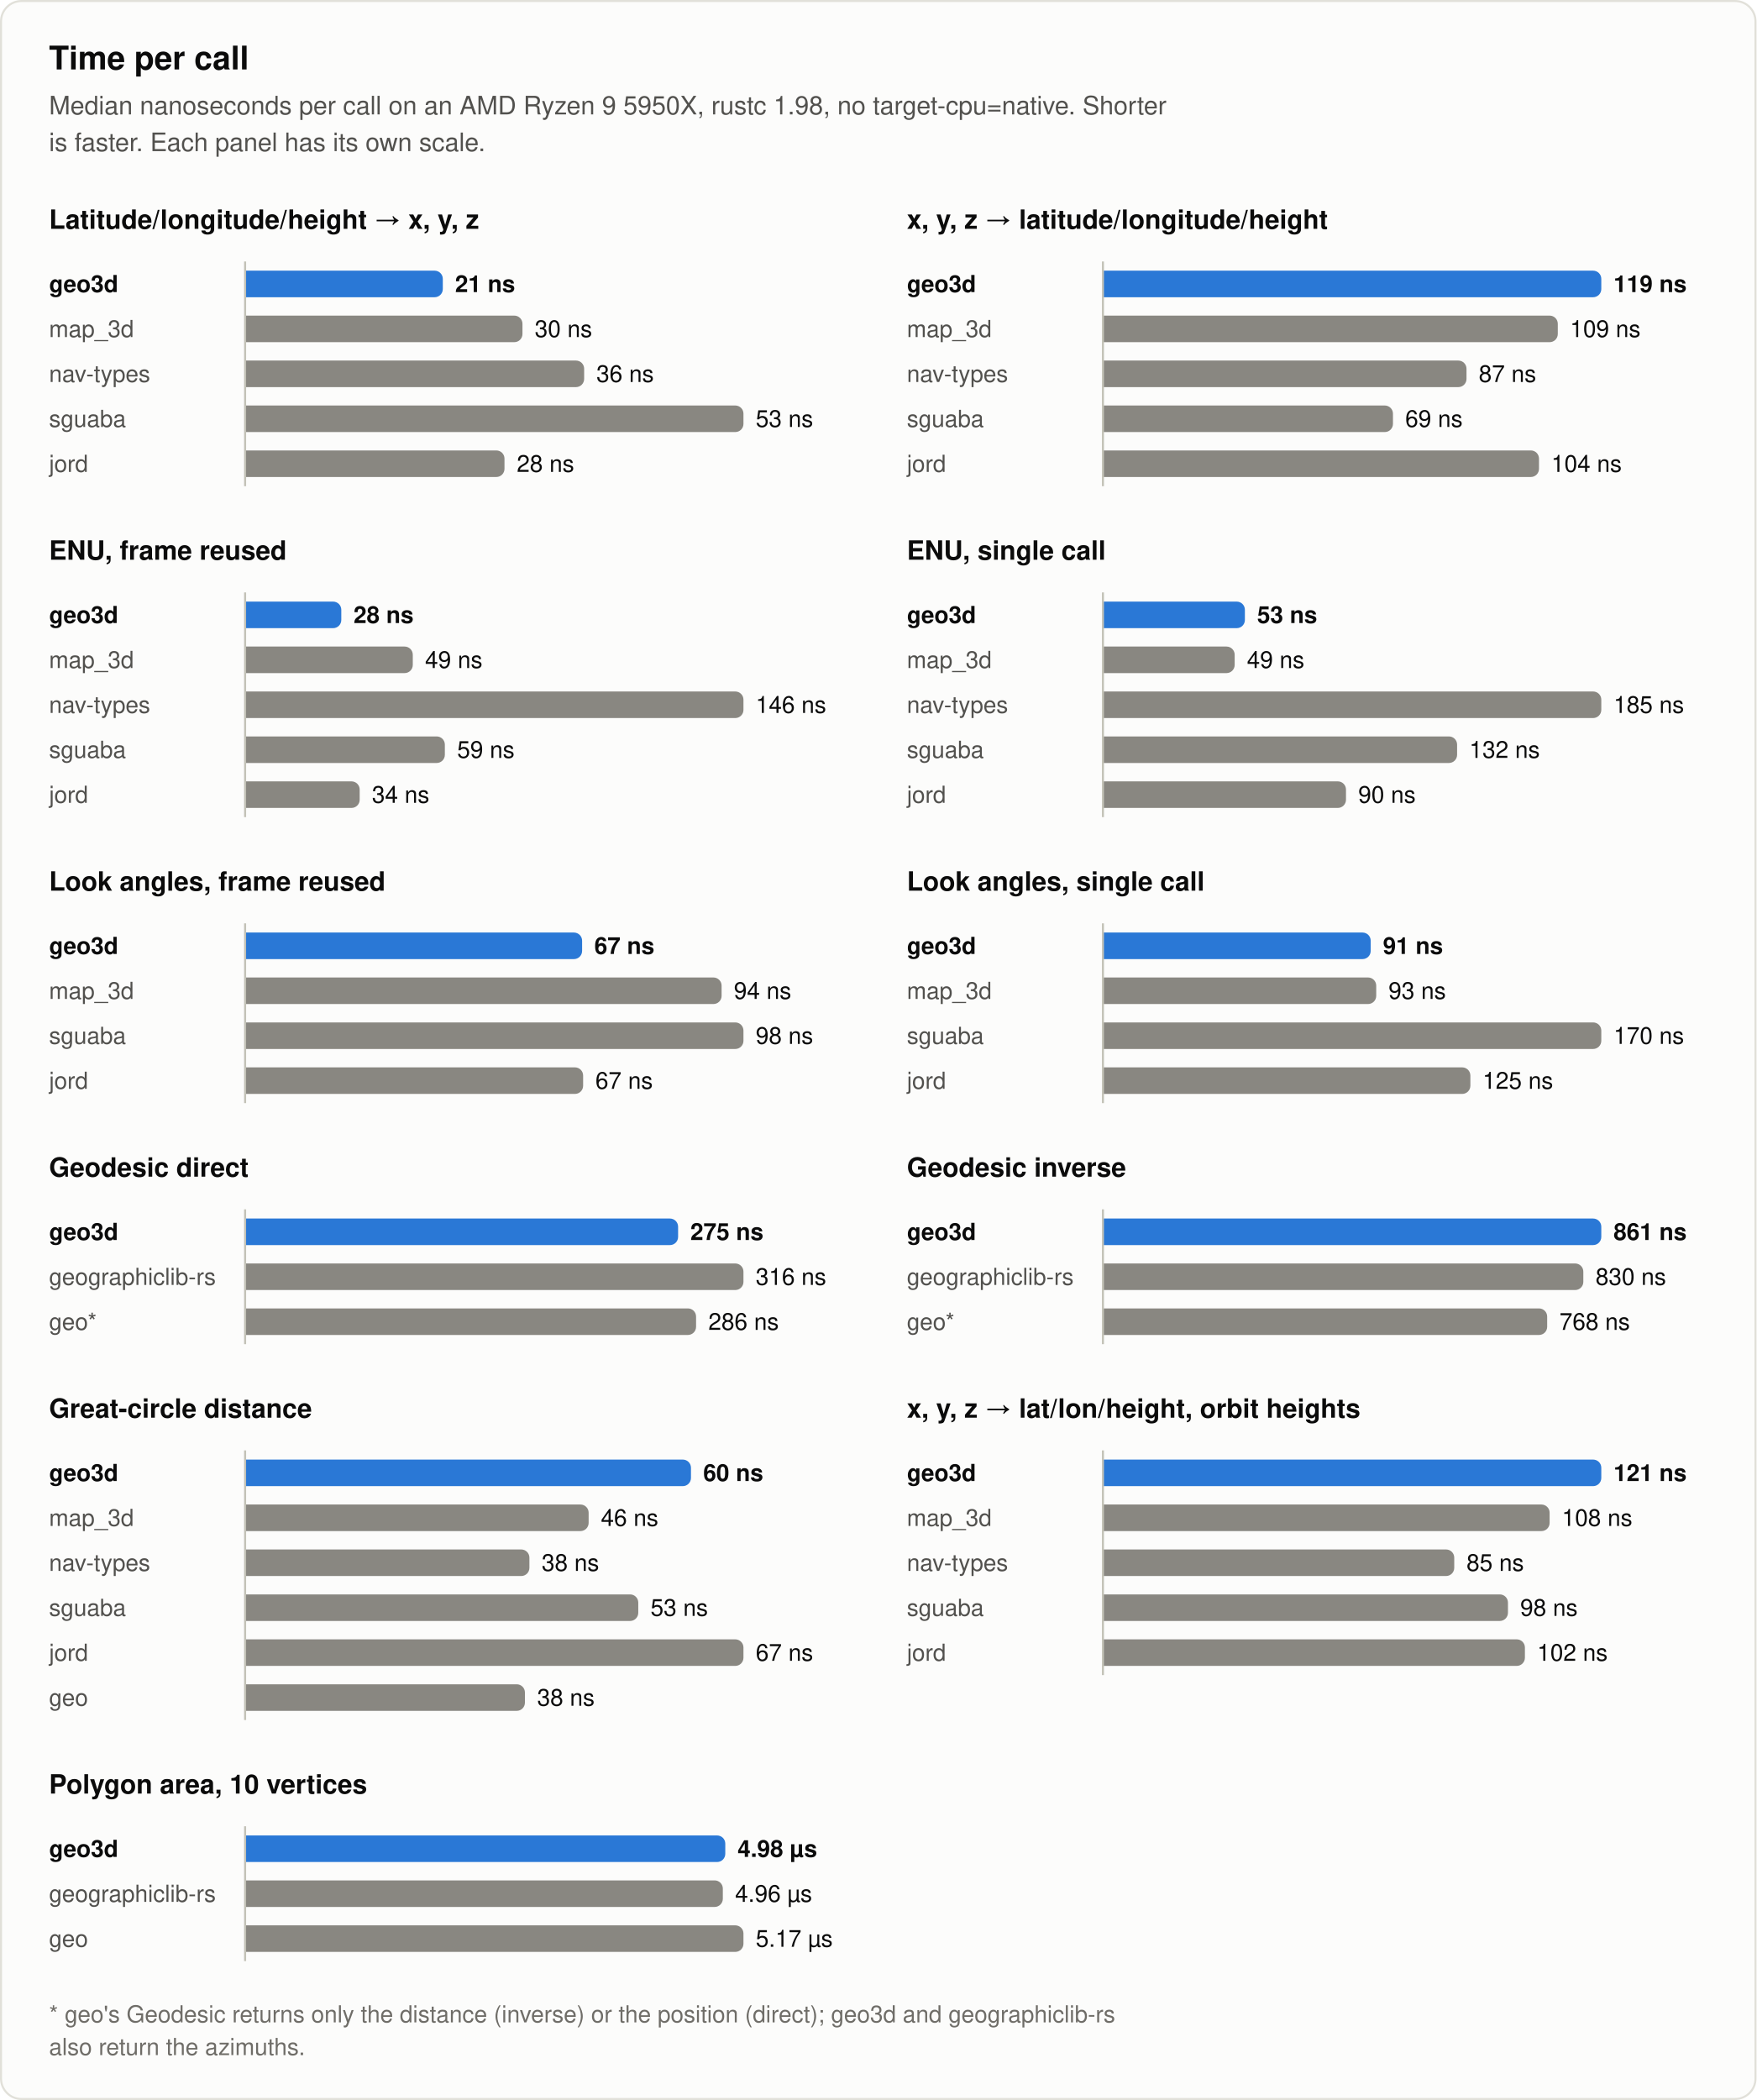
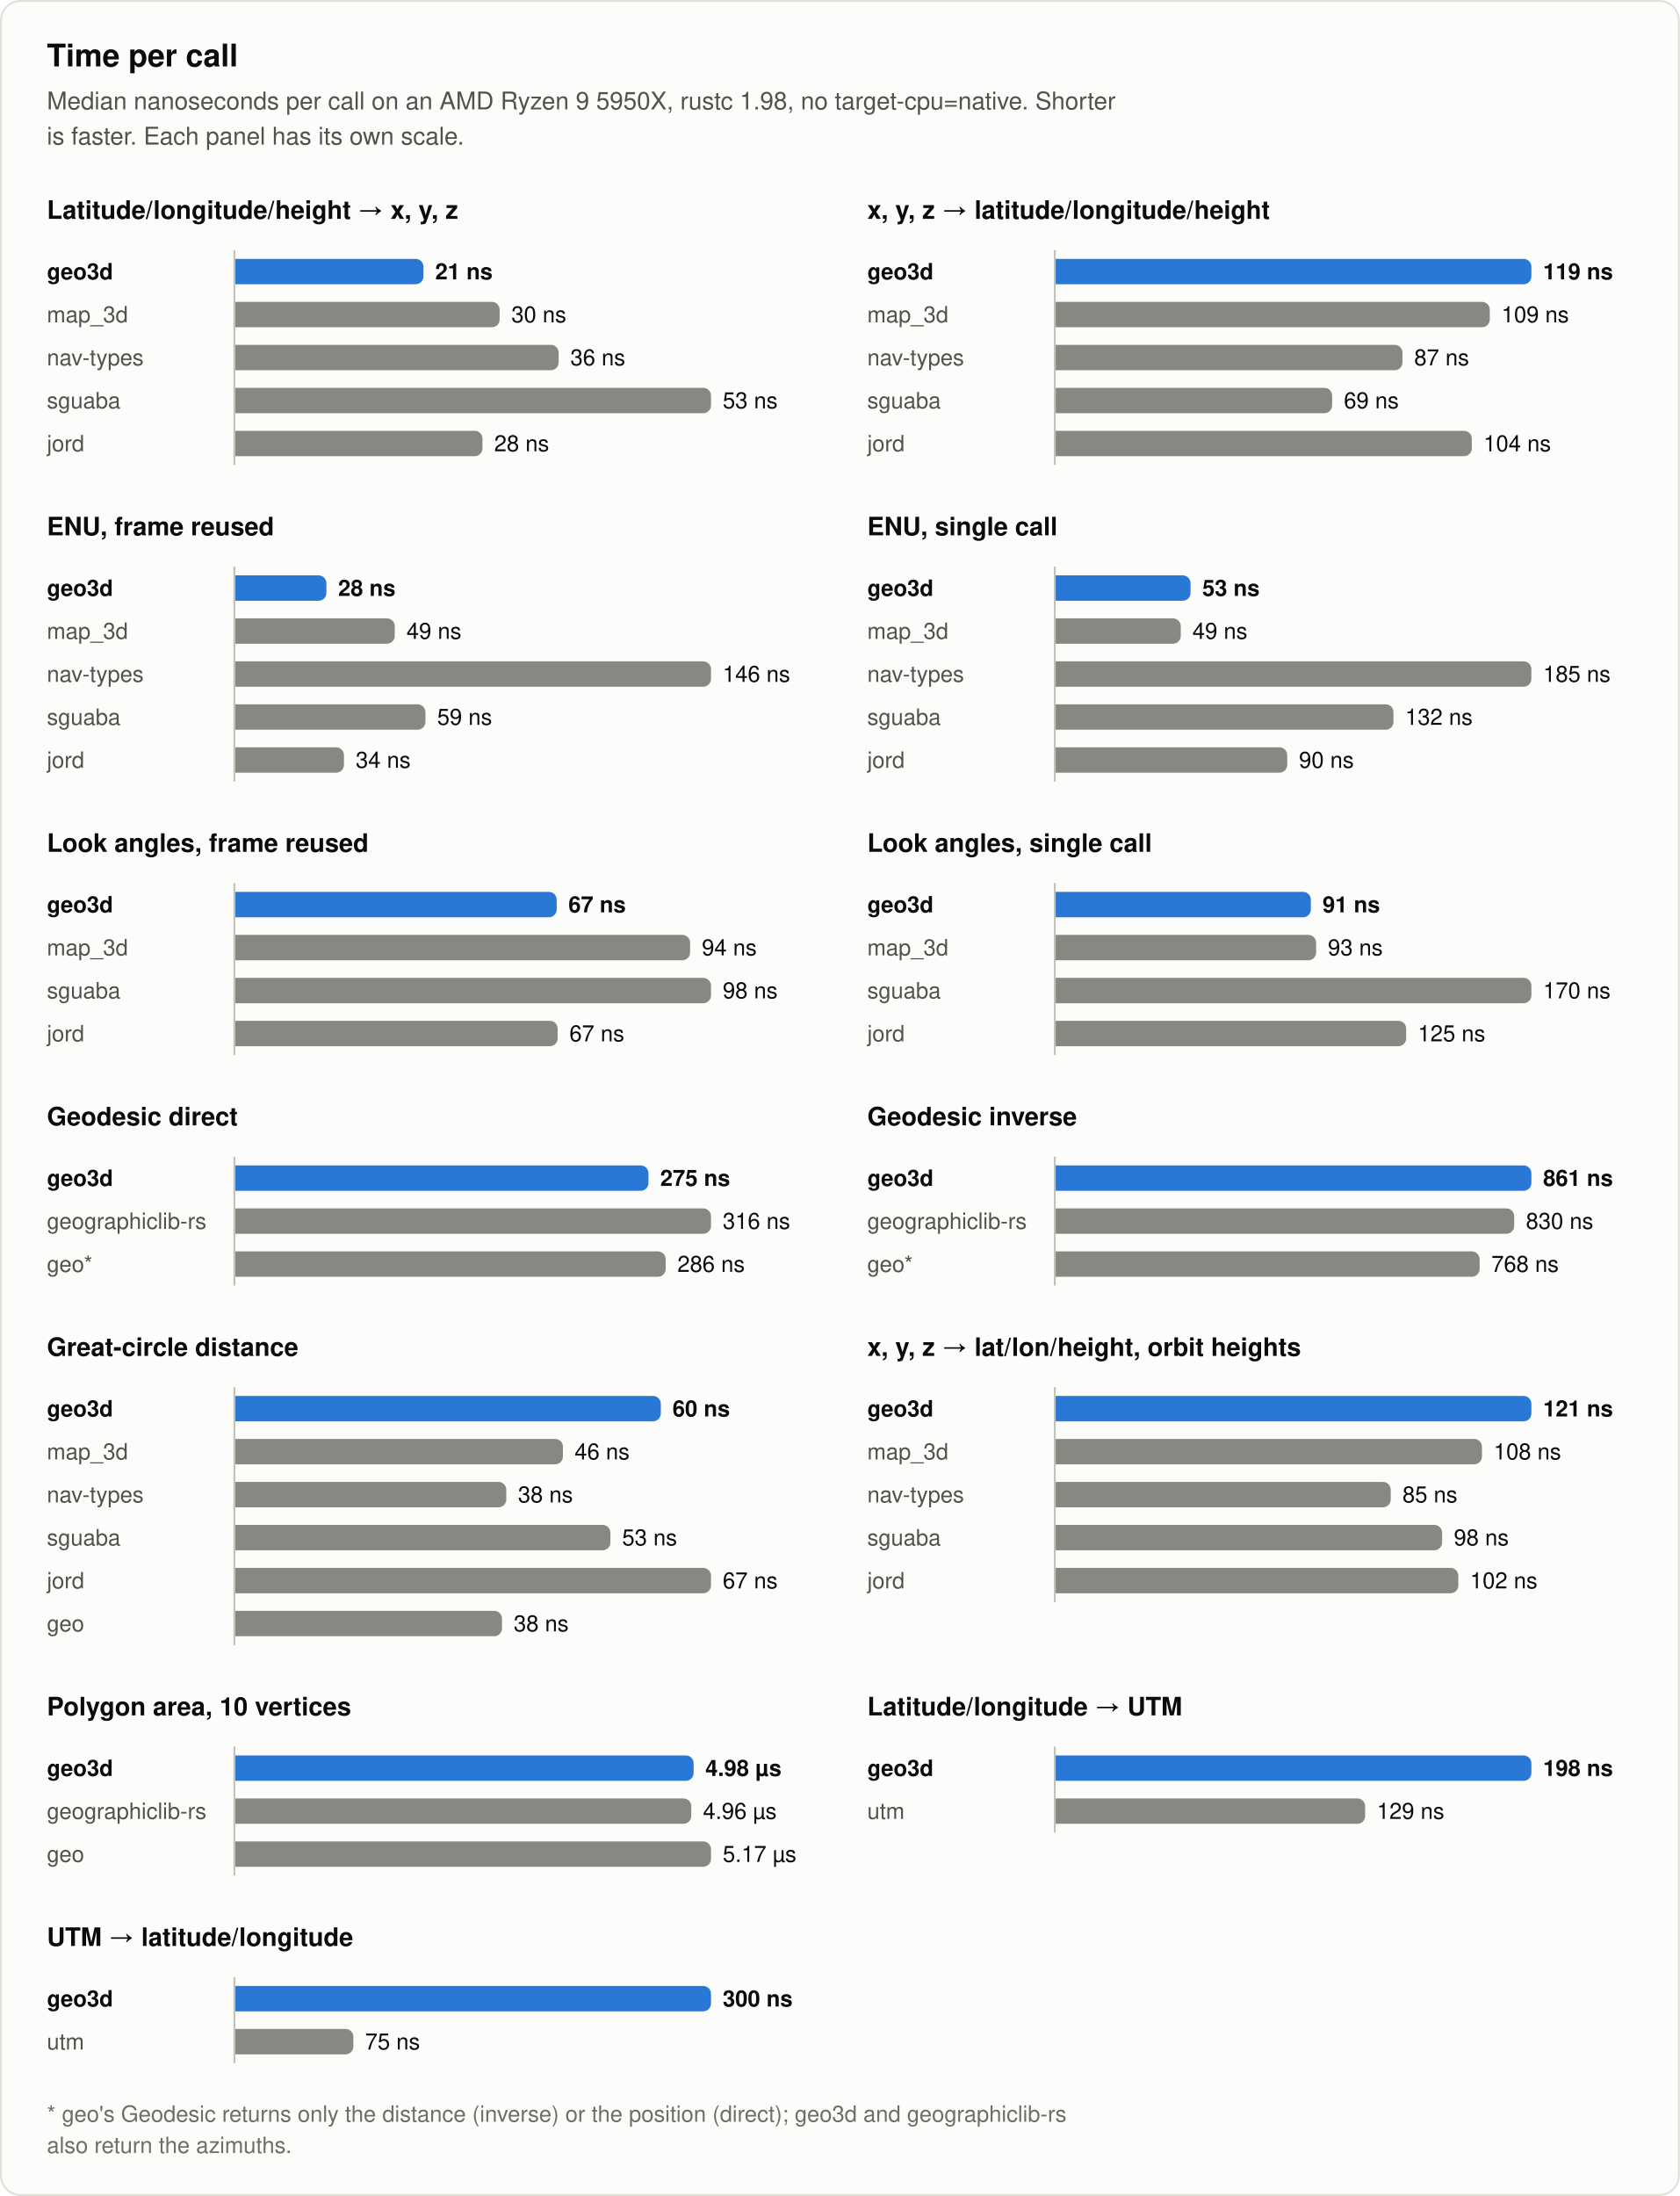
- <svg xmlns="http://www.w3.org/2000/svg" width="860" height="1028" viewBox="0 0 860 1028" font-family="system-ui, -apple-system, 'Segoe UI', Helvetica, Arial, sans-serif" role="img" aria-label="Time per call for 11 operations; geo3d is fastest in 3 and tied in 3">
-   <rect x="0.5" y="0.5" width="859" height="1027" rx="10" fill="#fcfcfb" stroke="#e1e0d9" />
+ <svg xmlns="http://www.w3.org/2000/svg" width="860" height="1124" viewBox="0 0 860 1124" font-family="system-ui, -apple-system, 'Segoe UI', Helvetica, Arial, sans-serif" role="img" aria-label="Time per call for 13 operations; geo3d is fastest in 3 and tied in 3">
+   <rect x="0.5" y="0.5" width="859" height="1123" rx="10" fill="#fcfcfb" stroke="#e1e0d9" />
  <text x="24.0" y="34.0" font-size="16" font-weight="600" fill="#0b0b0b" text-anchor="start">Time per call</text>
  <text x="24.0" y="56.0" font-size="12.5" font-weight="400" fill="#52514e" text-anchor="start">Median nanoseconds per call on an AMD Ryzen 9 5950X, rustc 1.98, no target-cpu=native. Shorter</text>
  <text x="24.0" y="74.0" font-size="12.5" font-weight="400" fill="#52514e" text-anchor="start">is faster. Each panel has its own scale.</text>
  <text x="24.0" y="112.0" font-size="13" font-weight="600" fill="#0b0b0b" text-anchor="start">Latitude/longitude/height → x, y, z</text>
  <text x="24.0" y="143.0" font-size="11.5" font-weight="600" fill="#0b0b0b" text-anchor="start">geo3d</text>
  <path d="M120.0,132.5 H212.8 A4.0,4.0 0 0 1 216.8,136.5 V141.5 A4.0,4.0 0 0 1 212.8,145.5 H120.0 Z" fill="#2a78d6" />
  <text x="222.8" y="143.0" font-size="11.5" font-weight="600" fill="#0b0b0b" text-anchor="start">21 ns</text>
  <text x="24.0" y="165.0" font-size="11.5" font-weight="400" fill="#52514e" text-anchor="start">map_3d</text>
  <path d="M120.0,154.5 H251.8 A4.0,4.0 0 0 1 255.8,158.5 V163.5 A4.0,4.0 0 0 1 251.8,167.5 H120.0 Z" fill="#898781" />
  <text x="261.8" y="165.0" font-size="11.5" font-weight="400" fill="#0b0b0b" text-anchor="start">30 ns</text>
  <text x="24.0" y="187.0" font-size="11.5" font-weight="400" fill="#52514e" text-anchor="start">nav-types</text>
  <path d="M120.0,176.5 H282.0 A4.0,4.0 0 0 1 286.0,180.5 V185.5 A4.0,4.0 0 0 1 282.0,189.5 H120.0 Z" fill="#898781" />
  <text x="292.0" y="187.0" font-size="11.5" font-weight="400" fill="#0b0b0b" text-anchor="start">36 ns</text>
  <text x="24.0" y="209.0" font-size="11.5" font-weight="400" fill="#52514e" text-anchor="start">sguaba</text>
  <path d="M120.0,198.5 H360.0 A4.0,4.0 0 0 1 364.0,202.5 V207.5 A4.0,4.0 0 0 1 360.0,211.5 H120.0 Z" fill="#898781" />
  <text x="370.0" y="209.0" font-size="11.5" font-weight="400" fill="#0b0b0b" text-anchor="start">53 ns</text>
  <text x="24.0" y="231.0" font-size="11.5" font-weight="400" fill="#52514e" text-anchor="start">jord</text>
  <path d="M120.0,220.5 H243.0 A4.0,4.0 0 0 1 247.0,224.5 V229.5 A4.0,4.0 0 0 1 243.0,233.5 H120.0 Z" fill="#898781" />
  <text x="253.0" y="231.0" font-size="11.5" font-weight="400" fill="#0b0b0b" text-anchor="start">28 ns</text>
  <line x1="120.0" y1="128" x2="120.0" y2="238" stroke="#c3c2b7" />
  <text x="444.0" y="112.0" font-size="13" font-weight="600" fill="#0b0b0b" text-anchor="start">x, y, z → latitude/longitude/height</text>
  <text x="444.0" y="143.0" font-size="11.5" font-weight="600" fill="#0b0b0b" text-anchor="start">geo3d</text>
  <path d="M540.0,132.5 H780.0 A4.0,4.0 0 0 1 784.0,136.5 V141.5 A4.0,4.0 0 0 1 780.0,145.5 H540.0 Z" fill="#2a78d6" />
  <text x="790.0" y="143.0" font-size="11.5" font-weight="600" fill="#0b0b0b" text-anchor="start">119 ns</text>
  <text x="444.0" y="165.0" font-size="11.5" font-weight="400" fill="#52514e" text-anchor="start">map_3d</text>
  <path d="M540.0,154.5 H758.7 A4.0,4.0 0 0 1 762.7,158.5 V163.5 A4.0,4.0 0 0 1 758.7,167.5 H540.0 Z" fill="#898781" />
  <text x="768.7" y="165.0" font-size="11.5" font-weight="400" fill="#0b0b0b" text-anchor="start">109 ns</text>
  <text x="444.0" y="187.0" font-size="11.5" font-weight="400" fill="#52514e" text-anchor="start">nav-types</text>
  <path d="M540.0,176.5 H714.0 A4.0,4.0 0 0 1 718.0,180.5 V185.5 A4.0,4.0 0 0 1 714.0,189.5 H540.0 Z" fill="#898781" />
  <text x="724.0" y="187.0" font-size="11.5" font-weight="400" fill="#0b0b0b" text-anchor="start">87 ns</text>
  <text x="444.0" y="209.0" font-size="11.5" font-weight="400" fill="#52514e" text-anchor="start">sguaba</text>
  <path d="M540.0,198.5 H678.0 A4.0,4.0 0 0 1 682.0,202.5 V207.5 A4.0,4.0 0 0 1 678.0,211.5 H540.0 Z" fill="#898781" />
  <text x="688.0" y="209.0" font-size="11.5" font-weight="400" fill="#0b0b0b" text-anchor="start">69 ns</text>
  <text x="444.0" y="231.0" font-size="11.5" font-weight="400" fill="#52514e" text-anchor="start">jord</text>
  <path d="M540.0,220.5 H749.5 A4.0,4.0 0 0 1 753.5,224.5 V229.5 A4.0,4.0 0 0 1 749.5,233.5 H540.0 Z" fill="#898781" />
  <text x="759.5" y="231.0" font-size="11.5" font-weight="400" fill="#0b0b0b" text-anchor="start">104 ns</text>
  <line x1="540.0" y1="128" x2="540.0" y2="238" stroke="#c3c2b7" />
  <text x="24.0" y="274.0" font-size="13" font-weight="600" fill="#0b0b0b" text-anchor="start">ENU, frame reused</text>
  <text x="24.0" y="305.0" font-size="11.5" font-weight="600" fill="#0b0b0b" text-anchor="start">geo3d</text>
  <path d="M120.0,294.5 H163.1 A4.0,4.0 0 0 1 167.1,298.5 V303.5 A4.0,4.0 0 0 1 163.1,307.5 H120.0 Z" fill="#2a78d6" />
  <text x="173.1" y="305.0" font-size="11.5" font-weight="600" fill="#0b0b0b" text-anchor="start">28 ns</text>
  <text x="24.0" y="327.0" font-size="11.5" font-weight="400" fill="#52514e" text-anchor="start">map_3d</text>
  <path d="M120.0,316.5 H198.1 A4.0,4.0 0 0 1 202.1,320.5 V325.5 A4.0,4.0 0 0 1 198.1,329.5 H120.0 Z" fill="#898781" />
  <text x="208.1" y="327.0" font-size="11.5" font-weight="400" fill="#0b0b0b" text-anchor="start">49 ns</text>
  <text x="24.0" y="349.0" font-size="11.5" font-weight="400" fill="#52514e" text-anchor="start">nav-types</text>
  <path d="M120.0,338.5 H360.0 A4.0,4.0 0 0 1 364.0,342.5 V347.5 A4.0,4.0 0 0 1 360.0,351.5 H120.0 Z" fill="#898781" />
  <text x="370.0" y="349.0" font-size="11.5" font-weight="400" fill="#0b0b0b" text-anchor="start">146 ns</text>
  <text x="24.0" y="371.0" font-size="11.5" font-weight="400" fill="#52514e" text-anchor="start">sguaba</text>
  <path d="M120.0,360.5 H213.8 A4.0,4.0 0 0 1 217.8,364.5 V369.5 A4.0,4.0 0 0 1 213.8,373.5 H120.0 Z" fill="#898781" />
  <text x="223.8" y="371.0" font-size="11.5" font-weight="400" fill="#0b0b0b" text-anchor="start">59 ns</text>
  <text x="24.0" y="393.0" font-size="11.5" font-weight="400" fill="#52514e" text-anchor="start">jord</text>
  <path d="M120.0,382.5 H172.1 A4.0,4.0 0 0 1 176.1,386.5 V391.5 A4.0,4.0 0 0 1 172.1,395.5 H120.0 Z" fill="#898781" />
  <text x="182.1" y="393.0" font-size="11.5" font-weight="400" fill="#0b0b0b" text-anchor="start">34 ns</text>
  <line x1="120.0" y1="290" x2="120.0" y2="400" stroke="#c3c2b7" />
  <text x="444.0" y="274.0" font-size="13" font-weight="600" fill="#0b0b0b" text-anchor="start">ENU, single call</text>
  <text x="444.0" y="305.0" font-size="11.5" font-weight="600" fill="#0b0b0b" text-anchor="start">geo3d</text>
  <path d="M540.0,294.5 H605.5 A4.0,4.0 0 0 1 609.5,298.5 V303.5 A4.0,4.0 0 0 1 605.5,307.5 H540.0 Z" fill="#2a78d6" />
  <text x="615.5" y="305.0" font-size="11.5" font-weight="600" fill="#0b0b0b" text-anchor="start">53 ns</text>
  <text x="444.0" y="327.0" font-size="11.5" font-weight="400" fill="#52514e" text-anchor="start">map_3d</text>
  <path d="M540.0,316.5 H600.5 A4.0,4.0 0 0 1 604.5,320.5 V325.5 A4.0,4.0 0 0 1 600.5,329.5 H540.0 Z" fill="#898781" />
  <text x="610.5" y="327.0" font-size="11.5" font-weight="400" fill="#0b0b0b" text-anchor="start">49 ns</text>
  <text x="444.0" y="349.0" font-size="11.5" font-weight="400" fill="#52514e" text-anchor="start">nav-types</text>
  <path d="M540.0,338.5 H780.0 A4.0,4.0 0 0 1 784.0,342.5 V347.5 A4.0,4.0 0 0 1 780.0,351.5 H540.0 Z" fill="#898781" />
  <text x="790.0" y="349.0" font-size="11.5" font-weight="400" fill="#0b0b0b" text-anchor="start">185 ns</text>
  <text x="444.0" y="371.0" font-size="11.5" font-weight="400" fill="#52514e" text-anchor="start">sguaba</text>
  <path d="M540.0,360.5 H709.4 A4.0,4.0 0 0 1 713.4,364.5 V369.5 A4.0,4.0 0 0 1 709.4,373.5 H540.0 Z" fill="#898781" />
  <text x="719.4" y="371.0" font-size="11.5" font-weight="400" fill="#0b0b0b" text-anchor="start">132 ns</text>
  <text x="444.0" y="393.0" font-size="11.5" font-weight="400" fill="#52514e" text-anchor="start">jord</text>
  <path d="M540.0,382.5 H655.0 A4.0,4.0 0 0 1 659.0,386.5 V391.5 A4.0,4.0 0 0 1 655.0,395.5 H540.0 Z" fill="#898781" />
  <text x="665.0" y="393.0" font-size="11.5" font-weight="400" fill="#0b0b0b" text-anchor="start">90 ns</text>
  <line x1="540.0" y1="290" x2="540.0" y2="400" stroke="#c3c2b7" />
  <text x="24.0" y="436.0" font-size="13" font-weight="600" fill="#0b0b0b" text-anchor="start">Look angles, frame reused</text>
  <text x="24.0" y="467.0" font-size="11.5" font-weight="600" fill="#0b0b0b" text-anchor="start">geo3d</text>
  <path d="M120.0,456.5 H281.0 A4.0,4.0 0 0 1 285.0,460.5 V465.5 A4.0,4.0 0 0 1 281.0,469.5 H120.0 Z" fill="#2a78d6" />
  <text x="291.0" y="467.0" font-size="11.5" font-weight="600" fill="#0b0b0b" text-anchor="start">67 ns</text>
  <text x="24.0" y="489.0" font-size="11.5" font-weight="400" fill="#52514e" text-anchor="start">map_3d</text>
  <path d="M120.0,478.5 H349.3 A4.0,4.0 0 0 1 353.3,482.5 V487.5 A4.0,4.0 0 0 1 349.3,491.5 H120.0 Z" fill="#898781" />
  <text x="359.3" y="489.0" font-size="11.5" font-weight="400" fill="#0b0b0b" text-anchor="start">94 ns</text>
  <text x="24.0" y="511.0" font-size="11.5" font-weight="400" fill="#52514e" text-anchor="start">sguaba</text>
  <path d="M120.0,500.5 H360.0 A4.0,4.0 0 0 1 364.0,504.5 V509.5 A4.0,4.0 0 0 1 360.0,513.5 H120.0 Z" fill="#898781" />
  <text x="370.0" y="511.0" font-size="11.5" font-weight="400" fill="#0b0b0b" text-anchor="start">98 ns</text>
  <text x="24.0" y="533.0" font-size="11.5" font-weight="400" fill="#52514e" text-anchor="start">jord</text>
  <path d="M120.0,522.5 H281.5 A4.0,4.0 0 0 1 285.5,526.5 V531.5 A4.0,4.0 0 0 1 281.5,535.5 H120.0 Z" fill="#898781" />
  <text x="291.5" y="533.0" font-size="11.5" font-weight="400" fill="#0b0b0b" text-anchor="start">67 ns</text>
  <line x1="120.0" y1="452" x2="120.0" y2="540" stroke="#c3c2b7" />
  <text x="444.0" y="436.0" font-size="13" font-weight="600" fill="#0b0b0b" text-anchor="start">Look angles, single call</text>
  <text x="444.0" y="467.0" font-size="11.5" font-weight="600" fill="#0b0b0b" text-anchor="start">geo3d</text>
  <path d="M540.0,456.5 H667.1 A4.0,4.0 0 0 1 671.1,460.5 V465.5 A4.0,4.0 0 0 1 667.1,469.5 H540.0 Z" fill="#2a78d6" />
  <text x="677.1" y="467.0" font-size="11.5" font-weight="600" fill="#0b0b0b" text-anchor="start">91 ns</text>
  <text x="444.0" y="489.0" font-size="11.5" font-weight="400" fill="#52514e" text-anchor="start">map_3d</text>
  <path d="M540.0,478.5 H669.8 A4.0,4.0 0 0 1 673.8,482.5 V487.5 A4.0,4.0 0 0 1 669.8,491.5 H540.0 Z" fill="#898781" />
  <text x="679.8" y="489.0" font-size="11.5" font-weight="400" fill="#0b0b0b" text-anchor="start">93 ns</text>
  <text x="444.0" y="511.0" font-size="11.5" font-weight="400" fill="#52514e" text-anchor="start">sguaba</text>
  <path d="M540.0,500.5 H780.0 A4.0,4.0 0 0 1 784.0,504.5 V509.5 A4.0,4.0 0 0 1 780.0,513.5 H540.0 Z" fill="#898781" />
  <text x="790.0" y="511.0" font-size="11.5" font-weight="400" fill="#0b0b0b" text-anchor="start">170 ns</text>
  <text x="444.0" y="533.0" font-size="11.5" font-weight="400" fill="#52514e" text-anchor="start">jord</text>
  <path d="M540.0,522.5 H715.9 A4.0,4.0 0 0 1 719.9,526.5 V531.5 A4.0,4.0 0 0 1 715.9,535.5 H540.0 Z" fill="#898781" />
  <text x="725.9" y="533.0" font-size="11.5" font-weight="400" fill="#0b0b0b" text-anchor="start">125 ns</text>
  <line x1="540.0" y1="452" x2="540.0" y2="540" stroke="#c3c2b7" />
  <text x="24.0" y="576.0" font-size="13" font-weight="600" fill="#0b0b0b" text-anchor="start">Geodesic direct</text>
  <text x="24.0" y="607.0" font-size="11.5" font-weight="600" fill="#0b0b0b" text-anchor="start">geo3d</text>
  <path d="M120.0,596.5 H328.0 A4.0,4.0 0 0 1 332.0,600.5 V605.5 A4.0,4.0 0 0 1 328.0,609.5 H120.0 Z" fill="#2a78d6" />
  <text x="338.0" y="607.0" font-size="11.5" font-weight="600" fill="#0b0b0b" text-anchor="start">275 ns</text>
  <text x="24.0" y="629.0" font-size="11.5" font-weight="400" fill="#52514e" text-anchor="start">geographiclib-rs</text>
  <path d="M120.0,618.5 H360.0 A4.0,4.0 0 0 1 364.0,622.5 V627.5 A4.0,4.0 0 0 1 360.0,631.5 H120.0 Z" fill="#898781" />
  <text x="370.0" y="629.0" font-size="11.5" font-weight="400" fill="#0b0b0b" text-anchor="start">316 ns</text>
  <text x="24.0" y="651.0" font-size="11.5" font-weight="400" fill="#52514e" text-anchor="start">geo*</text>
  <path d="M120.0,640.5 H336.8 A4.0,4.0 0 0 1 340.8,644.5 V649.5 A4.0,4.0 0 0 1 336.8,653.5 H120.0 Z" fill="#898781" />
  <text x="346.8" y="651.0" font-size="11.5" font-weight="400" fill="#0b0b0b" text-anchor="start">286 ns</text>
  <line x1="120.0" y1="592" x2="120.0" y2="658" stroke="#c3c2b7" />
  <text x="444.0" y="576.0" font-size="13" font-weight="600" fill="#0b0b0b" text-anchor="start">Geodesic inverse</text>
  <text x="444.0" y="607.0" font-size="11.5" font-weight="600" fill="#0b0b0b" text-anchor="start">geo3d</text>
  <path d="M540.0,596.5 H780.0 A4.0,4.0 0 0 1 784.0,600.5 V605.5 A4.0,4.0 0 0 1 780.0,609.5 H540.0 Z" fill="#2a78d6" />
  <text x="790.0" y="607.0" font-size="11.5" font-weight="600" fill="#0b0b0b" text-anchor="start">861 ns</text>
  <text x="444.0" y="629.0" font-size="11.5" font-weight="400" fill="#52514e" text-anchor="start">geographiclib-rs</text>
  <path d="M540.0,618.5 H771.2 A4.0,4.0 0 0 1 775.2,622.5 V627.5 A4.0,4.0 0 0 1 771.2,631.5 H540.0 Z" fill="#898781" />
  <text x="781.2" y="629.0" font-size="11.5" font-weight="400" fill="#0b0b0b" text-anchor="start">830 ns</text>
  <text x="444.0" y="651.0" font-size="11.5" font-weight="400" fill="#52514e" text-anchor="start">geo*</text>
  <path d="M540.0,640.5 H753.5 A4.0,4.0 0 0 1 757.5,644.5 V649.5 A4.0,4.0 0 0 1 753.5,653.5 H540.0 Z" fill="#898781" />
  <text x="763.5" y="651.0" font-size="11.5" font-weight="400" fill="#0b0b0b" text-anchor="start">768 ns</text>
  <line x1="540.0" y1="592" x2="540.0" y2="658" stroke="#c3c2b7" />
  <text x="24.0" y="694.0" font-size="13" font-weight="600" fill="#0b0b0b" text-anchor="start">Great-circle distance</text>
  <text x="24.0" y="725.0" font-size="11.5" font-weight="600" fill="#0b0b0b" text-anchor="start">geo3d</text>
  <path d="M120.0,714.5 H334.3 A4.0,4.0 0 0 1 338.3,718.5 V723.5 A4.0,4.0 0 0 1 334.3,727.5 H120.0 Z" fill="#2a78d6" />
  <text x="344.3" y="725.0" font-size="11.5" font-weight="600" fill="#0b0b0b" text-anchor="start">60 ns</text>
  <text x="24.0" y="747.0" font-size="11.5" font-weight="400" fill="#52514e" text-anchor="start">map_3d</text>
  <path d="M120.0,736.5 H284.2 A4.0,4.0 0 0 1 288.2,740.5 V745.5 A4.0,4.0 0 0 1 284.2,749.5 H120.0 Z" fill="#898781" />
  <text x="294.2" y="747.0" font-size="11.5" font-weight="400" fill="#0b0b0b" text-anchor="start">46 ns</text>
  <text x="24.0" y="769.0" font-size="11.5" font-weight="400" fill="#52514e" text-anchor="start">nav-types</text>
  <path d="M120.0,758.5 H255.2 A4.0,4.0 0 0 1 259.2,762.5 V767.5 A4.0,4.0 0 0 1 255.2,771.5 H120.0 Z" fill="#898781" />
  <text x="265.2" y="769.0" font-size="11.5" font-weight="400" fill="#0b0b0b" text-anchor="start">38 ns</text>
  <text x="24.0" y="791.0" font-size="11.5" font-weight="400" fill="#52514e" text-anchor="start">sguaba</text>
  <path d="M120.0,780.5 H308.5 A4.0,4.0 0 0 1 312.5,784.5 V789.5 A4.0,4.0 0 0 1 308.5,793.5 H120.0 Z" fill="#898781" />
  <text x="318.5" y="791.0" font-size="11.5" font-weight="400" fill="#0b0b0b" text-anchor="start">53 ns</text>
  <text x="24.0" y="813.0" font-size="11.5" font-weight="400" fill="#52514e" text-anchor="start">jord</text>
  <path d="M120.0,802.5 H360.0 A4.0,4.0 0 0 1 364.0,806.5 V811.5 A4.0,4.0 0 0 1 360.0,815.5 H120.0 Z" fill="#898781" />
  <text x="370.0" y="813.0" font-size="11.5" font-weight="400" fill="#0b0b0b" text-anchor="start">67 ns</text>
  <text x="24.0" y="835.0" font-size="11.5" font-weight="400" fill="#52514e" text-anchor="start">geo</text>
  <path d="M120.0,824.5 H253.0 A4.0,4.0 0 0 1 257.0,828.5 V833.5 A4.0,4.0 0 0 1 253.0,837.5 H120.0 Z" fill="#898781" />
  <text x="263.0" y="835.0" font-size="11.5" font-weight="400" fill="#0b0b0b" text-anchor="start">38 ns</text>
  <line x1="120.0" y1="710" x2="120.0" y2="842" stroke="#c3c2b7" />
  <text x="444.0" y="694.0" font-size="13" font-weight="600" fill="#0b0b0b" text-anchor="start">x, y, z → lat/lon/height, orbit heights</text>
  <text x="444.0" y="725.0" font-size="11.5" font-weight="600" fill="#0b0b0b" text-anchor="start">geo3d</text>
  <path d="M540.0,714.5 H780.0 A4.0,4.0 0 0 1 784.0,718.5 V723.5 A4.0,4.0 0 0 1 780.0,727.5 H540.0 Z" fill="#2a78d6" />
  <text x="790.0" y="725.0" font-size="11.5" font-weight="600" fill="#0b0b0b" text-anchor="start">121 ns</text>
  <text x="444.0" y="747.0" font-size="11.5" font-weight="400" fill="#52514e" text-anchor="start">map_3d</text>
  <path d="M540.0,736.5 H754.7 A4.0,4.0 0 0 1 758.7,740.5 V745.5 A4.0,4.0 0 0 1 754.7,749.5 H540.0 Z" fill="#898781" />
  <text x="764.7" y="747.0" font-size="11.5" font-weight="400" fill="#0b0b0b" text-anchor="start">108 ns</text>
  <text x="444.0" y="769.0" font-size="11.5" font-weight="400" fill="#52514e" text-anchor="start">nav-types</text>
  <path d="M540.0,758.5 H708.0 A4.0,4.0 0 0 1 712.0,762.5 V767.5 A4.0,4.0 0 0 1 708.0,771.5 H540.0 Z" fill="#898781" />
  <text x="718.0" y="769.0" font-size="11.5" font-weight="400" fill="#0b0b0b" text-anchor="start">85 ns</text>
  <text x="444.0" y="791.0" font-size="11.5" font-weight="400" fill="#52514e" text-anchor="start">sguaba</text>
  <path d="M540.0,780.5 H734.3 A4.0,4.0 0 0 1 738.3,784.5 V789.5 A4.0,4.0 0 0 1 734.3,793.5 H540.0 Z" fill="#898781" />
  <text x="744.3" y="791.0" font-size="11.5" font-weight="400" fill="#0b0b0b" text-anchor="start">98 ns</text>
  <text x="444.0" y="813.0" font-size="11.5" font-weight="400" fill="#52514e" text-anchor="start">jord</text>
  <path d="M540.0,802.5 H742.6 A4.0,4.0 0 0 1 746.6,806.5 V811.5 A4.0,4.0 0 0 1 742.6,815.5 H540.0 Z" fill="#898781" />
  <text x="752.6" y="813.0" font-size="11.5" font-weight="400" fill="#0b0b0b" text-anchor="start">102 ns</text>
  <line x1="540.0" y1="710" x2="540.0" y2="820" stroke="#c3c2b7" />
  <text x="24.0" y="878.0" font-size="13" font-weight="600" fill="#0b0b0b" text-anchor="start">Polygon area, 10 vertices</text>
  <text x="24.0" y="909.0" font-size="11.5" font-weight="600" fill="#0b0b0b" text-anchor="start">geo3d</text>
  <path d="M120.0,898.5 H351.1 A4.0,4.0 0 0 1 355.1,902.5 V907.5 A4.0,4.0 0 0 1 351.1,911.5 H120.0 Z" fill="#2a78d6" />
  <text x="361.1" y="909.0" font-size="11.5" font-weight="600" fill="#0b0b0b" text-anchor="start">4.98 µs</text>
  <text x="24.0" y="931.0" font-size="11.5" font-weight="400" fill="#52514e" text-anchor="start">geographiclib-rs</text>
  <path d="M120.0,920.5 H349.9 A4.0,4.0 0 0 1 353.9,924.5 V929.5 A4.0,4.0 0 0 1 349.9,933.5 H120.0 Z" fill="#898781" />
  <text x="359.9" y="931.0" font-size="11.5" font-weight="400" fill="#0b0b0b" text-anchor="start">4.96 µs</text>
  <text x="24.0" y="953.0" font-size="11.5" font-weight="400" fill="#52514e" text-anchor="start">geo</text>
  <path d="M120.0,942.5 H360.0 A4.0,4.0 0 0 1 364.0,946.5 V951.5 A4.0,4.0 0 0 1 360.0,955.5 H120.0 Z" fill="#898781" />
  <text x="370.0" y="953.0" font-size="11.5" font-weight="400" fill="#0b0b0b" text-anchor="start">5.17 µs</text>
  <line x1="120.0" y1="894" x2="120.0" y2="960" stroke="#c3c2b7" />
-   <text x="24.0" y="990.0" font-size="11.5" font-weight="400" fill="#6f6d68" text-anchor="start">* geo's Geodesic returns only the distance (inverse) or the position (direct); geo3d and geographiclib-rs</text>
-   <text x="24.0" y="1006.0" font-size="11.5" font-weight="400" fill="#6f6d68" text-anchor="start">also return the azimuths.</text>
+   <text x="444.0" y="878.0" font-size="13" font-weight="600" fill="#0b0b0b" text-anchor="start">Latitude/longitude → UTM</text>
+   <text x="444.0" y="909.0" font-size="11.5" font-weight="600" fill="#0b0b0b" text-anchor="start">geo3d</text>
+   <path d="M540.0,898.5 H780.0 A4.0,4.0 0 0 1 784.0,902.5 V907.5 A4.0,4.0 0 0 1 780.0,911.5 H540.0 Z" fill="#2a78d6" />
+   <text x="790.0" y="909.0" font-size="11.5" font-weight="600" fill="#0b0b0b" text-anchor="start">198 ns</text>
+   <text x="444.0" y="931.0" font-size="11.5" font-weight="400" fill="#52514e" text-anchor="start">utm</text>
+   <path d="M540.0,920.5 H694.9 A4.0,4.0 0 0 1 698.9,924.5 V929.5 A4.0,4.0 0 0 1 694.9,933.5 H540.0 Z" fill="#898781" />
+   <text x="704.9" y="931.0" font-size="11.5" font-weight="400" fill="#0b0b0b" text-anchor="start">129 ns</text>
+   <line x1="540.0" y1="894" x2="540.0" y2="938" stroke="#c3c2b7" />
+   <text x="24.0" y="996.0" font-size="13" font-weight="600" fill="#0b0b0b" text-anchor="start">UTM → latitude/longitude</text>
+   <text x="24.0" y="1027.0" font-size="11.5" font-weight="600" fill="#0b0b0b" text-anchor="start">geo3d</text>
+   <path d="M120.0,1016.5 H360.0 A4.0,4.0 0 0 1 364.0,1020.5 V1025.5 A4.0,4.0 0 0 1 360.0,1029.5 H120.0 Z" fill="#2a78d6" />
+   <text x="370.0" y="1027.0" font-size="11.5" font-weight="600" fill="#0b0b0b" text-anchor="start">300 ns</text>
+   <text x="24.0" y="1049.0" font-size="11.5" font-weight="400" fill="#52514e" text-anchor="start">utm</text>
+   <path d="M120.0,1038.5 H176.9 A4.0,4.0 0 0 1 180.9,1042.5 V1047.5 A4.0,4.0 0 0 1 176.9,1051.5 H120.0 Z" fill="#898781" />
+   <text x="186.9" y="1049.0" font-size="11.5" font-weight="400" fill="#0b0b0b" text-anchor="start">75 ns</text>
+   <line x1="120.0" y1="1012" x2="120.0" y2="1056" stroke="#c3c2b7" />
+   <text x="24.0" y="1086.0" font-size="11.5" font-weight="400" fill="#6f6d68" text-anchor="start">* geo's Geodesic returns only the distance (inverse) or the position (direct); geo3d and geographiclib-rs</text>
+   <text x="24.0" y="1102.0" font-size="11.5" font-weight="400" fill="#6f6d68" text-anchor="start">also return the azimuths.</text>
</svg>
